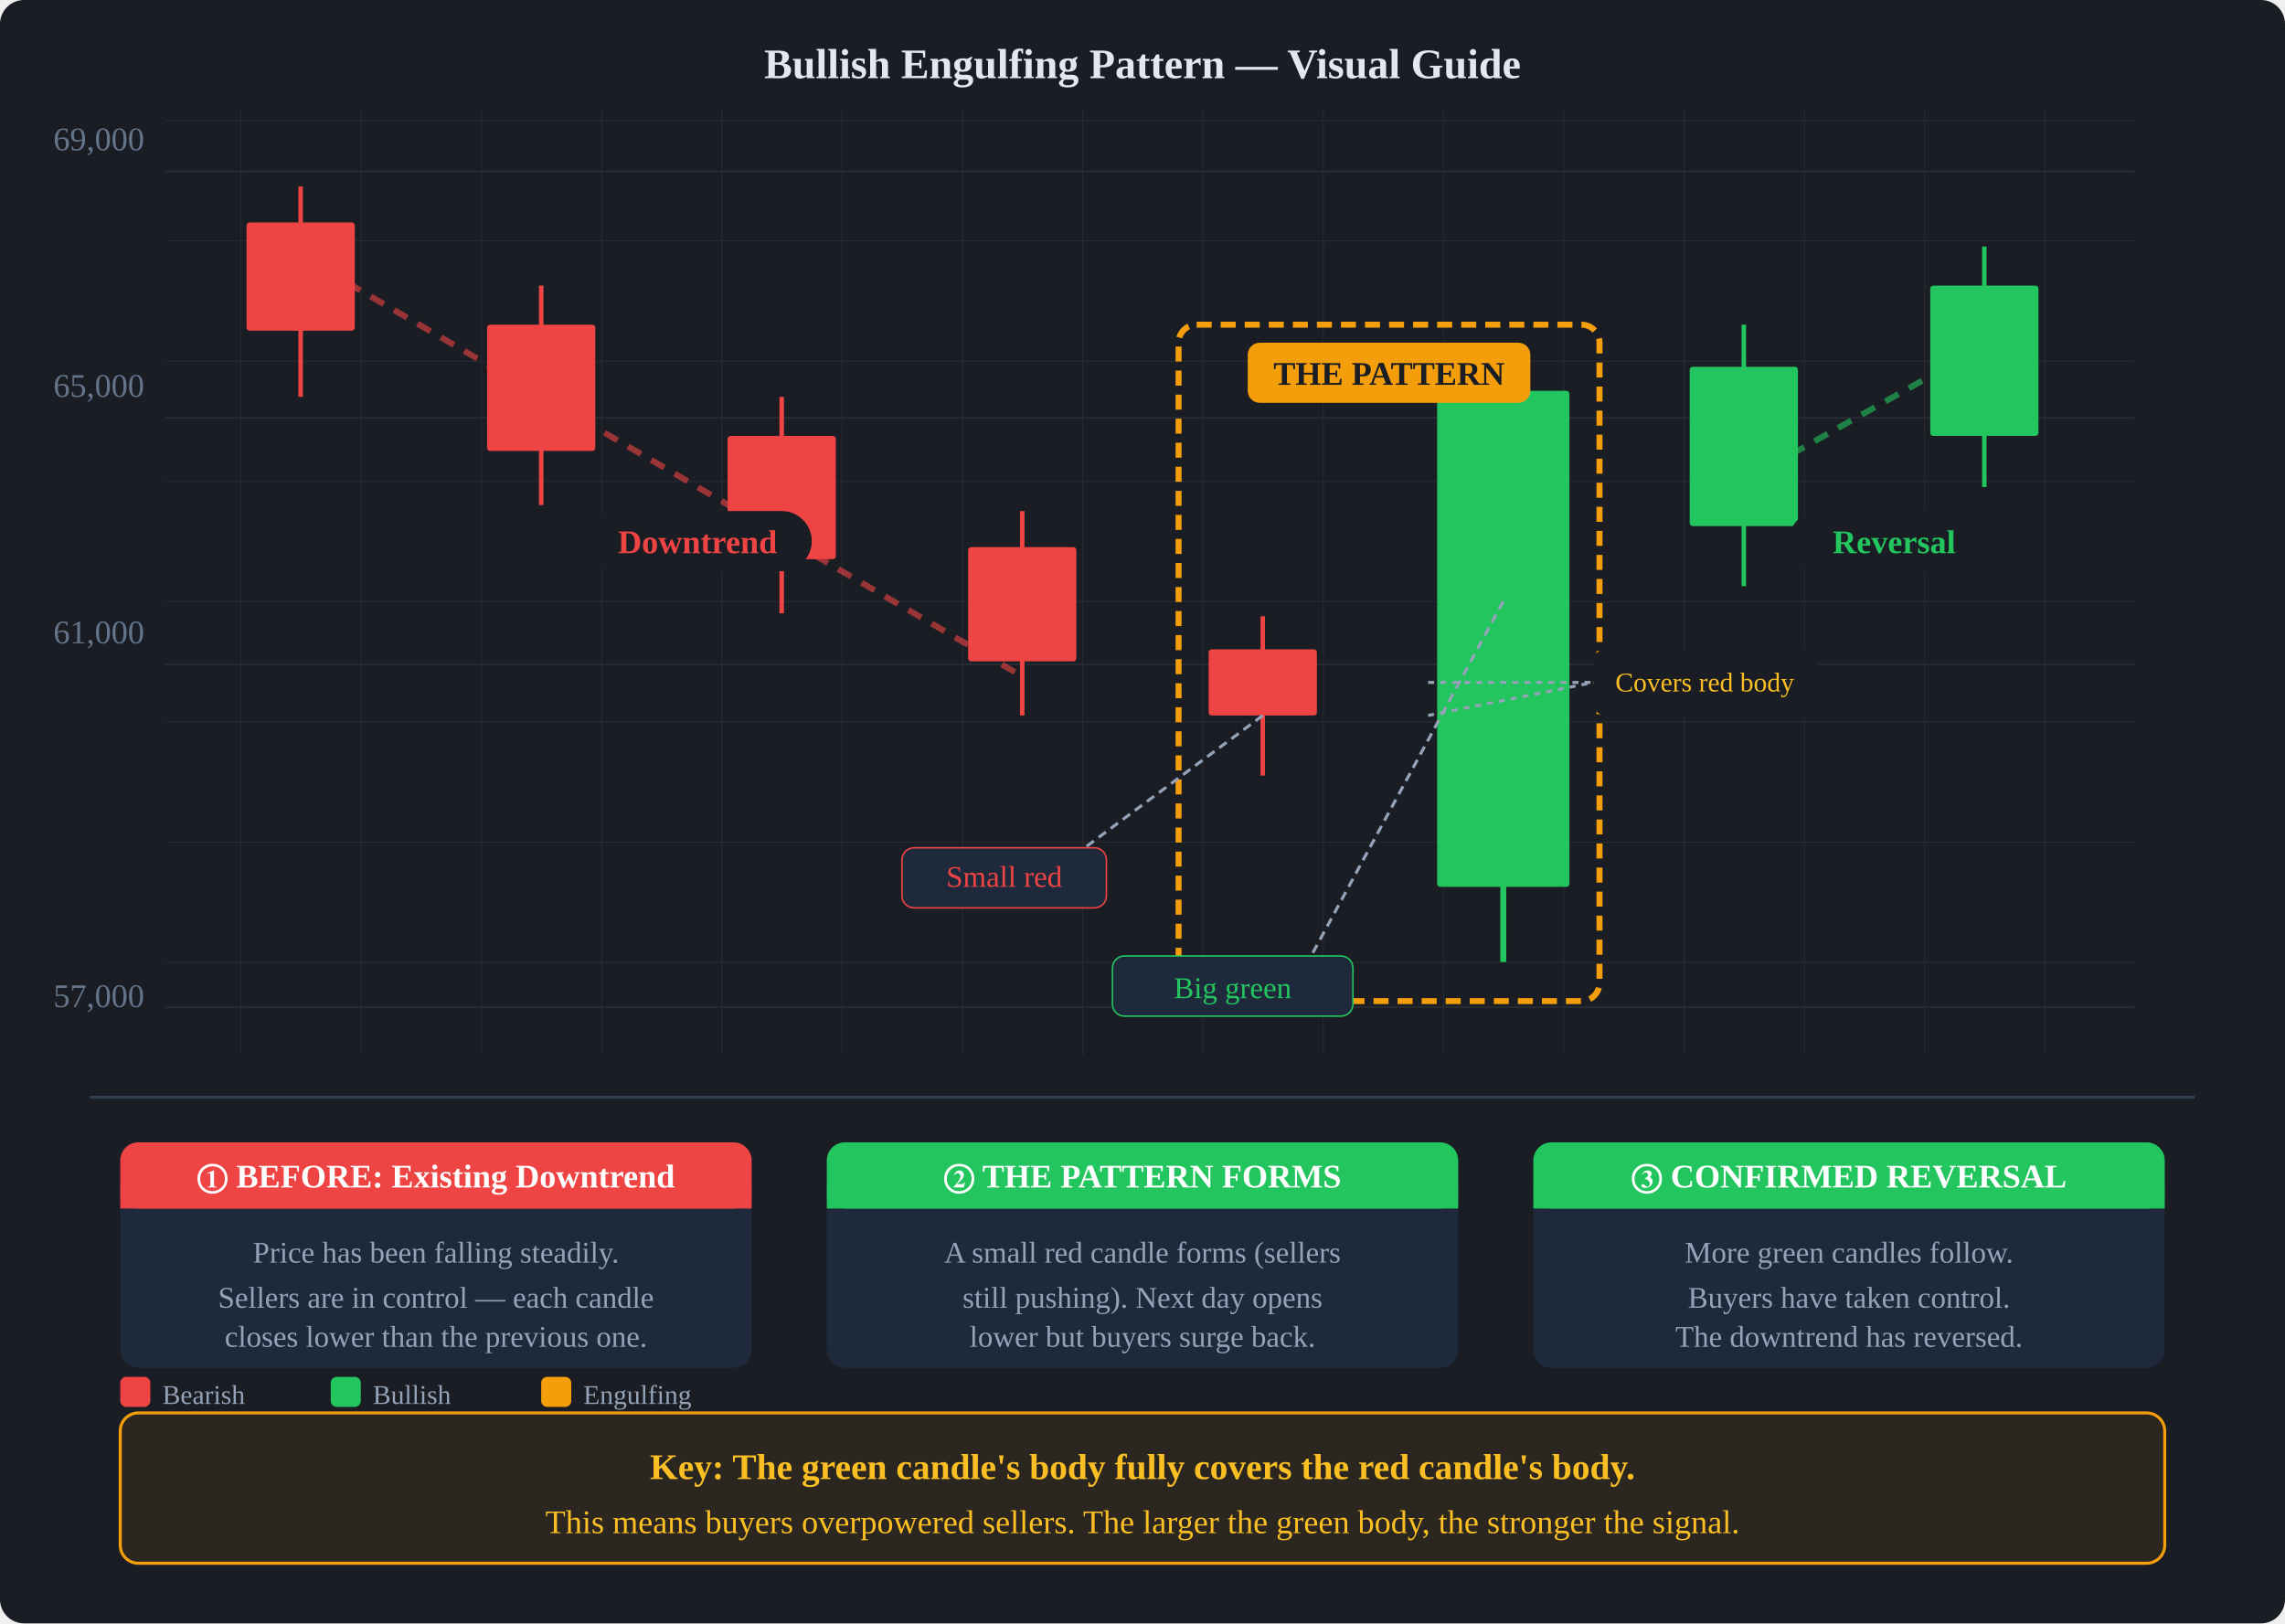
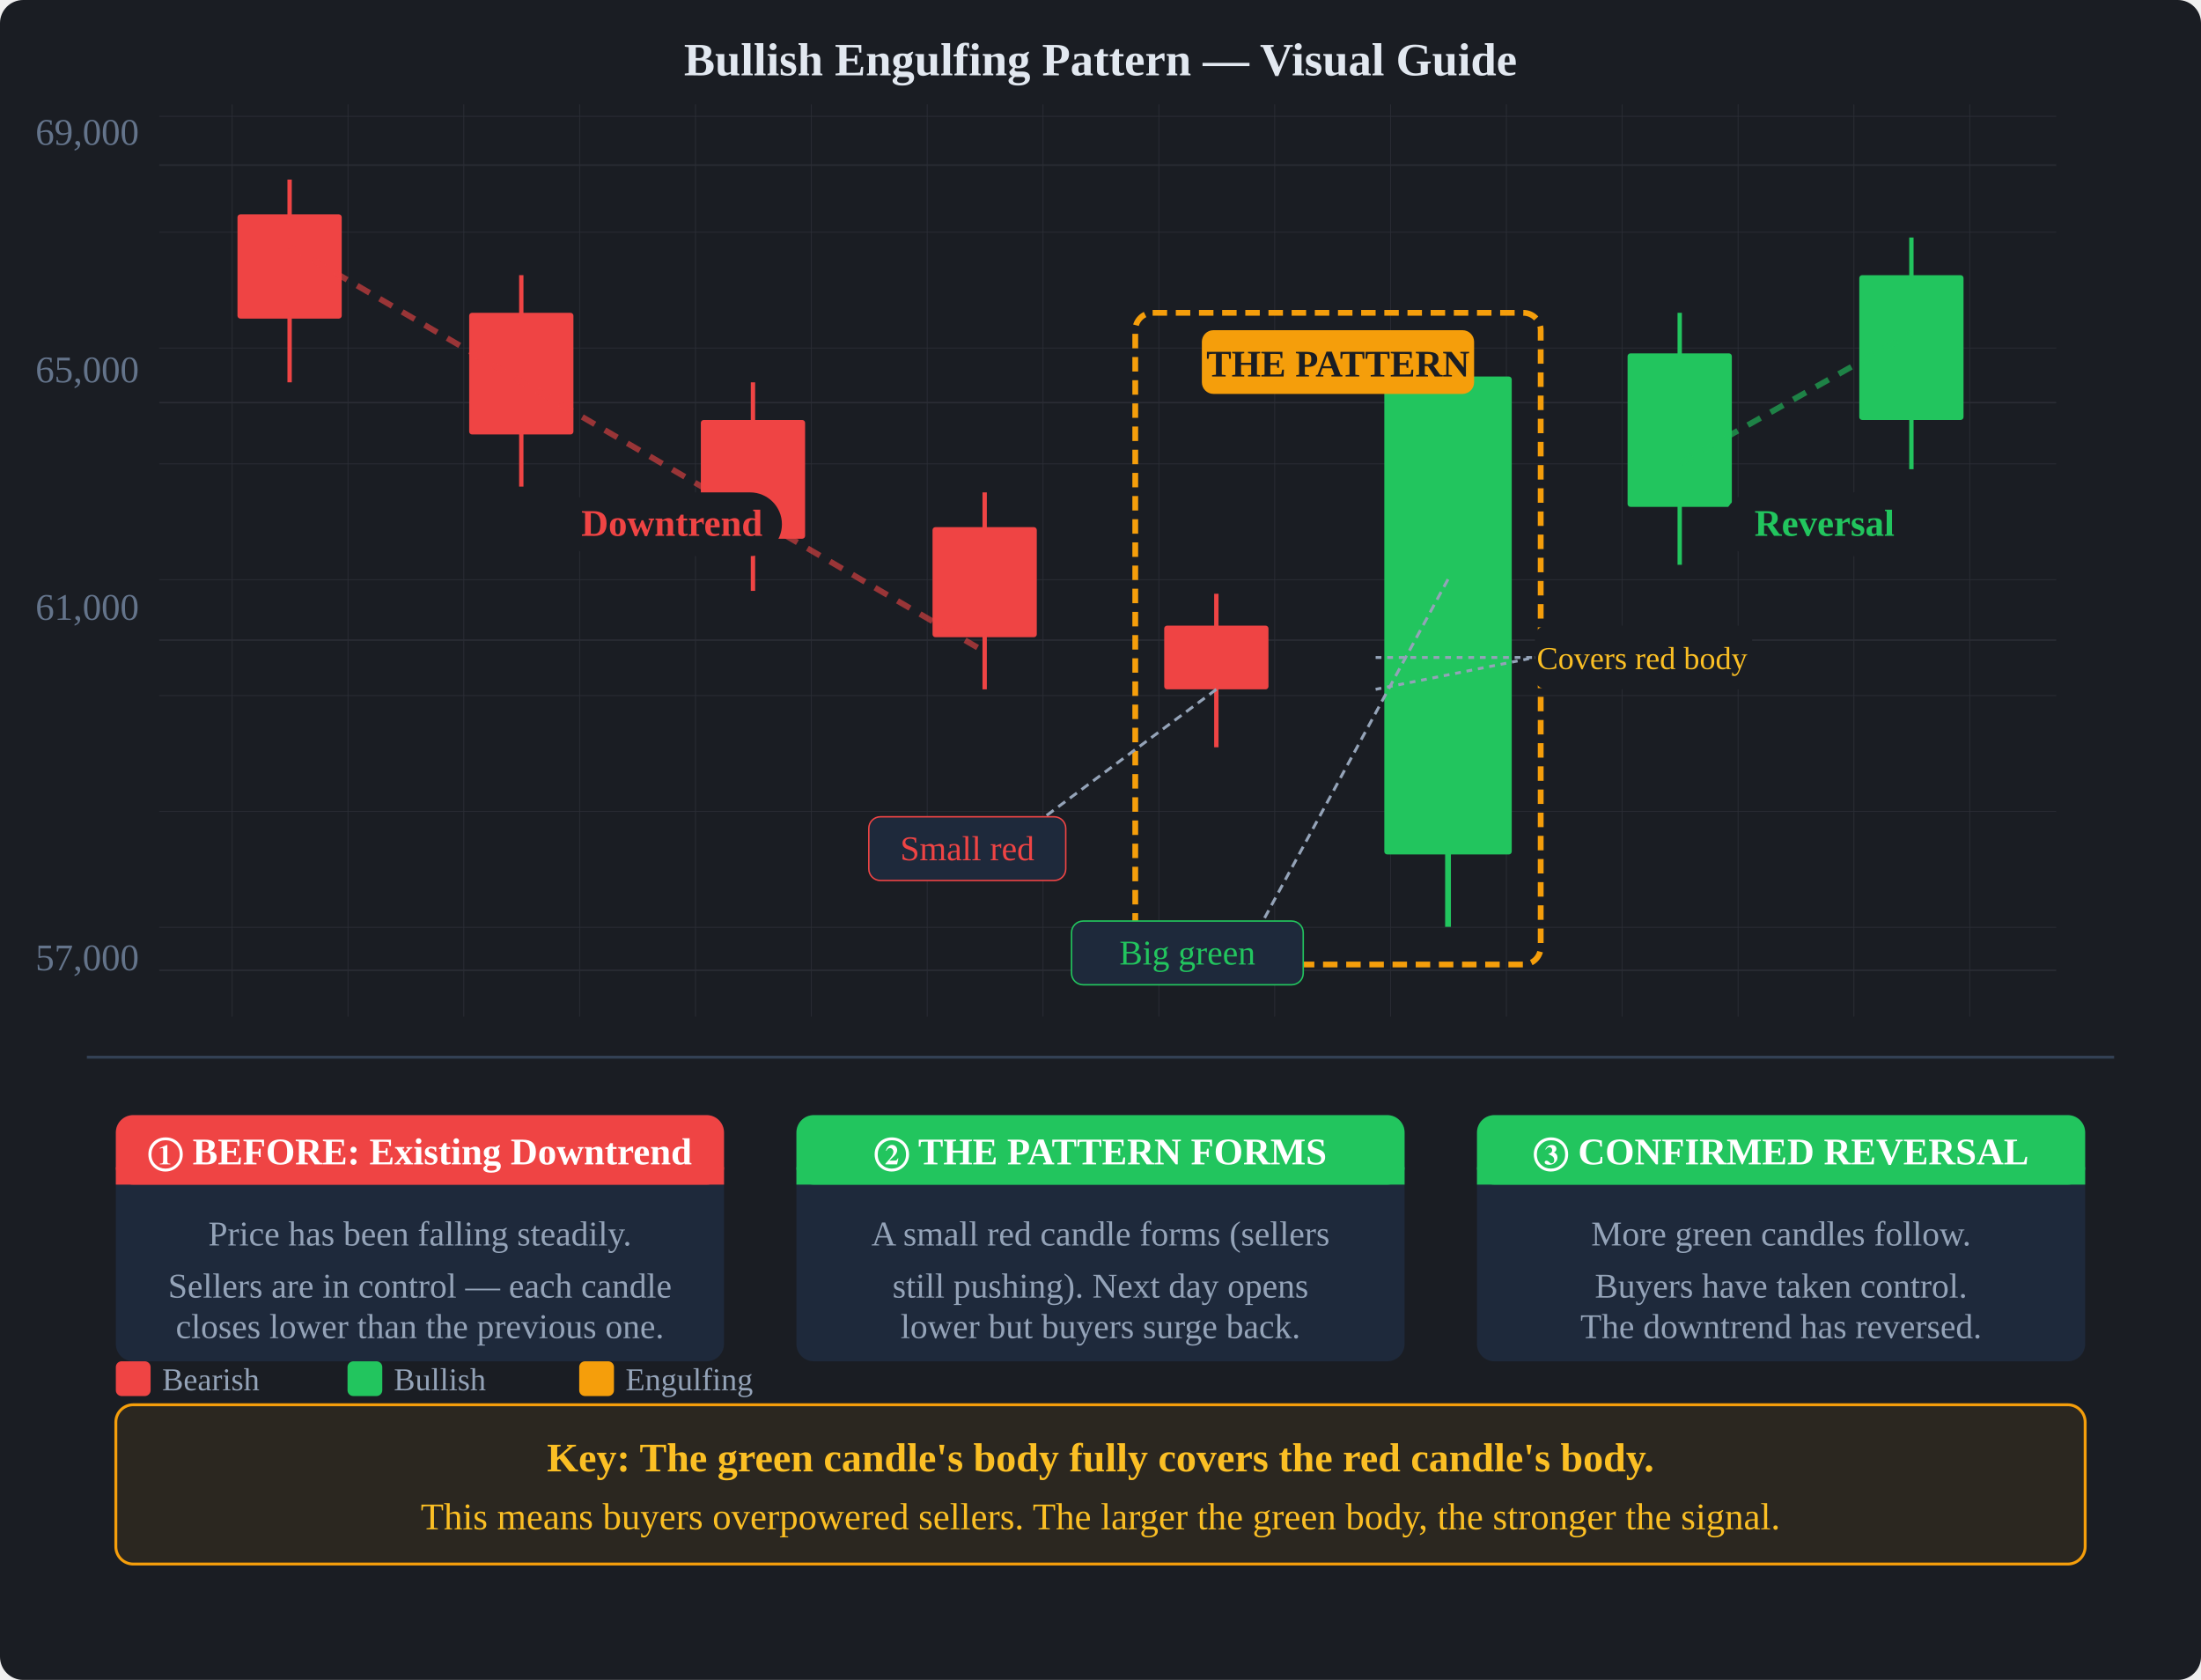
- <svg xmlns="http://www.w3.org/2000/svg" viewBox="0 0 760 540" width="760" height="540">
+ <svg xmlns="http://www.w3.org/2000/svg" viewBox="0 0 760 580" width="760" height="580">
  <defs>
    <pattern id="grid" width="40" height="40" patternUnits="userSpaceOnUse">
      <path d="M40 0L0 0 0 40" fill="none" stroke="#2a2d35" stroke-width="0.5" />
    </pattern>
  </defs>
-   <rect width="760" height="540" fill="#1a1d23" rx="8" />
-   <text x="380" y="26" fill="#e2e8f0" font-size="14" font-weight="700" text-anchor="middle">Bullish Engulfing Pattern — Visual Guide</text>
+   <rect width="760" height="580" fill="#1a1d23" rx="8" />
+   <text x="380" y="26" fill="#e2e8f0" font-size="16" font-weight="700" text-anchor="middle">Bullish Engulfing Pattern — Visual Guide</text>
  <rect x="55" y="36" width="655" height="315" fill="url(#grid)" rx="4" />
-   <text x="48" y="50" fill="#64748b" font-size="11" text-anchor="end">69,000</text>
-   <text x="48" y="132" fill="#64748b" font-size="11" text-anchor="end">65,000</text>
-   <text x="48" y="214" fill="#64748b" font-size="11" text-anchor="end">61,000</text>
-   <text x="48" y="335" fill="#64748b" font-size="11" text-anchor="end">57,000</text>
+   <text x="48" y="50" fill="#64748b" font-size="13" text-anchor="end">69,000</text>
+   <text x="48" y="132" fill="#64748b" font-size="13" text-anchor="end">65,000</text>
+   <text x="48" y="214" fill="#64748b" font-size="13" text-anchor="end">61,000</text>
+   <text x="48" y="335" fill="#64748b" font-size="13" text-anchor="end">57,000</text>
  <line x1="55" y1="57" x2="710" y2="57" stroke="#2a2d35" stroke-width="0.5" />
  <line x1="55" y1="139" x2="710" y2="139" stroke="#2a2d35" stroke-width="0.5" />
  <line x1="55" y1="221" x2="710" y2="221" stroke="#2a2d35" stroke-width="0.5" />
  <line x1="55" y1="335" x2="710" y2="335" stroke="#2a2d35" stroke-width="0.5" />
  <line x1="100" y1="62" x2="100" y2="132" stroke="#ef4444" stroke-width="1.5" />
  <rect x="82" y="74" width="36" height="36" fill="#ef4444" rx="1" />
  <line x1="180" y1="95" x2="180" y2="168" stroke="#ef4444" stroke-width="1.5" />
  <rect x="162" y="108" width="36" height="42" fill="#ef4444" rx="1" />
  <line x1="260" y1="132" x2="260" y2="204" stroke="#ef4444" stroke-width="1.5" />
  <rect x="242" y="145" width="36" height="41" fill="#ef4444" rx="1" />
  <line x1="340" y1="170" x2="340" y2="238" stroke="#ef4444" stroke-width="1.5" />
  <rect x="322" y="182" width="36" height="38" fill="#ef4444" rx="1" />
  <line x1="420" y1="205" x2="420" y2="258" stroke="#ef4444" stroke-width="1.5" />
  <rect x="402" y="216" width="36" height="22" fill="#ef4444" rx="1" />
  <line x1="500" y1="118" x2="500" y2="320" stroke="#22c55e" stroke-width="2" />
  <rect x="478" y="130" width="44" height="165" fill="#22c55e" rx="1" />
  <line x1="580" y1="108" x2="580" y2="195" stroke="#22c55e" stroke-width="1.5" />
  <rect x="562" y="122" width="36" height="53" fill="#22c55e" rx="1" />
  <line x1="660" y1="82" x2="660" y2="162" stroke="#22c55e" stroke-width="1.5" />
  <rect x="642" y="95" width="36" height="50" fill="#22c55e" rx="1" />
  <line x1="100" y1="85" x2="340" y2="225" stroke="#ef4444" stroke-width="2" stroke-dasharray="5,4" opacity="0.6" />
-   <rect x="195" y="170" width="75" height="20" fill="#1a1d23" rx="10" />
-   <text x="232" y="184" fill="#ef4444" font-size="11" font-weight="600" text-anchor="middle">Downtrend</text>
+   <rect x="195" y="170" width="75" height="22" fill="#1a1d23" rx="11" />
+   <text x="232" y="185" fill="#ef4444" font-size="13" font-weight="600" text-anchor="middle">Downtrend</text>
  <rect x="392" y="108" width="140" height="225" fill="none" stroke="#f59e0b" stroke-width="2" stroke-dasharray="5,3" rx="6" />
-   <rect x="415" y="114" width="94" height="20" fill="#f59e0b" rx="4" />
-   <text x="462" y="128" fill="#1a1d23" font-size="11" font-weight="700" text-anchor="middle">THE PATTERN</text>
+   <rect x="415" y="114" width="94" height="22" fill="#f59e0b" rx="4" />
+   <text x="462" y="130" fill="#1a1d23" font-size="13" font-weight="700" text-anchor="middle">THE PATTERN</text>
  <line x1="420" y1="238" x2="350" y2="290" stroke="#94a3b8" stroke-width="1" stroke-dasharray="3,2" />
-   <rect x="300" y="282" width="68" height="20" fill="#1e293b" stroke="#ef4444" stroke-width="0.5" rx="4" />
-   <text x="334" y="295" fill="#ef4444" font-size="10" text-anchor="middle">Small red</text>
+   <rect x="300" y="282" width="68" height="22" fill="#1e293b" stroke="#ef4444" stroke-width="0.5" rx="4" />
+   <text x="334" y="297" fill="#ef4444" font-size="12" text-anchor="middle">Small red</text>
  <line x1="500" y1="200" x2="435" y2="320" stroke="#94a3b8" stroke-width="1" stroke-dasharray="3,2" />
-   <rect x="370" y="318" width="80" height="20" fill="#1e293b" stroke="#22c55e" stroke-width="0.5" rx="4" />
-   <text x="410" y="332" fill="#22c55e" font-size="10" text-anchor="middle">Big green</text>
+   <rect x="370" y="318" width="80" height="22" fill="#1e293b" stroke="#22c55e" stroke-width="0.5" rx="4" />
+   <text x="410" y="333" fill="#22c55e" font-size="12" text-anchor="middle">Big green</text>
  <rect x="530" y="216" width="75" height="22" fill="#1a1d23" rx="4" />
-   <text x="567" y="230" fill="#fbbf24" font-size="9" text-anchor="middle">Covers red body</text>
+   <text x="567" y="231" fill="#fbbf24" font-size="11" text-anchor="middle">Covers red body</text>
  <line x1="475" y1="227" x2="530" y2="227" stroke="#94a3b8" stroke-width="1" stroke-dasharray="2,2" />
  <line x1="475" y1="238" x2="530" y2="227" stroke="#94a3b8" stroke-width="1" stroke-dasharray="2,2" />
  <line x1="580" y1="160" x2="660" y2="115" stroke="#22c55e" stroke-width="2" stroke-dasharray="5,4" opacity="0.6" />
-   <rect x="595" y="170" width="70" height="20" fill="#1a1d23" rx="10" />
-   <text x="630" y="184" fill="#22c55e" font-size="11" font-weight="600" text-anchor="middle">Reversal</text>
+   <rect x="595" y="170" width="70" height="22" fill="#1a1d23" rx="11" />
+   <text x="630" y="185" fill="#22c55e" font-size="13" font-weight="600" text-anchor="middle">Reversal</text>
  <line x1="30" y1="365" x2="730" y2="365" stroke="#334155" stroke-width="1" />
-   <rect x="40" y="380" width="210" height="75" fill="#1e293b" rx="6" />
-   <rect x="40" y="380" width="210" height="22" fill="#ef4444" rx="6" />
-   <rect x="40" y="396" width="210" height="6" fill="#ef4444" />
-   <text x="145" y="395" fill="#fff" font-size="11" font-weight="700" text-anchor="middle">① BEFORE: Existing Downtrend</text>
-   <text x="145" y="420" fill="#94a3b8" font-size="10" text-anchor="middle">Price has been falling steadily.</text>
-   <text x="145" y="435" fill="#94a3b8" font-size="10" text-anchor="middle">Sellers are in control — each candle</text>
-   <text x="145" y="448" fill="#94a3b8" font-size="10" text-anchor="middle">closes lower than the previous one.</text>
-   <rect x="275" y="380" width="210" height="75" fill="#1e293b" rx="6" />
-   <rect x="275" y="380" width="210" height="22" fill="#22c55e" rx="6" />
-   <rect x="275" y="396" width="210" height="6" fill="#22c55e" />
-   <text x="380" y="395" fill="#fff" font-size="11" font-weight="700" text-anchor="middle">② THE PATTERN FORMS</text>
-   <text x="380" y="420" fill="#94a3b8" font-size="10" text-anchor="middle">A small red candle forms (sellers</text>
-   <text x="380" y="435" fill="#94a3b8" font-size="10" text-anchor="middle">still pushing). Next day opens</text>
-   <text x="380" y="448" fill="#94a3b8" font-size="10" text-anchor="middle">lower but buyers surge back.</text>
-   <rect x="510" y="380" width="210" height="75" fill="#1e293b" rx="6" />
-   <rect x="510" y="380" width="210" height="22" fill="#22c55e" rx="6" />
-   <rect x="510" y="396" width="210" height="6" fill="#22c55e" />
-   <text x="615" y="395" fill="#fff" font-size="11" font-weight="700" text-anchor="middle">③ CONFIRMED REVERSAL</text>
-   <text x="615" y="420" fill="#94a3b8" font-size="10" text-anchor="middle">More green candles follow.</text>
-   <text x="615" y="435" fill="#94a3b8" font-size="10" text-anchor="middle">Buyers have taken control.</text>
-   <text x="615" y="448" fill="#94a3b8" font-size="10" text-anchor="middle">The downtrend has reversed.</text>
-   <rect x="40" y="470" width="680" height="50" fill="#f59e0b" fill-opacity="0.08" stroke="#f59e0b" stroke-width="1" rx="6" />
-   <text x="380" y="492" fill="#fbbf24" font-size="12" font-weight="600" text-anchor="middle">Key: The green candle's body fully covers the red candle's body.</text>
-   <text x="380" y="510" fill="#fbbf24" font-size="11" text-anchor="middle">This means buyers overpowered sellers. The larger the green body, the stronger the signal.</text>
-   <rect x="40" y="458" width="10" height="10" fill="#ef4444" rx="2" />
-   <text x="54" y="467" fill="#94a3b8" font-size="9">Bearish</text>
-   <rect x="110" y="458" width="10" height="10" fill="#22c55e" rx="2" />
-   <text x="124" y="467" fill="#94a3b8" font-size="9">Bullish</text>
-   <rect x="180" y="458" width="10" height="10" fill="#f59e0b" rx="2" />
-   <text x="194" y="467" fill="#94a3b8" font-size="9">Engulfing</text>
+   <rect x="40" y="385" width="210" height="85" fill="#1e293b" rx="6" />
+   <rect x="40" y="385" width="210" height="24" fill="#ef4444" rx="6" />
+   <rect x="40" y="403" width="210" height="6" fill="#ef4444" />
+   <text x="145" y="402" fill="#fff" font-size="13" font-weight="700" text-anchor="middle">① BEFORE: Existing Downtrend</text>
+   <text x="145" y="430" fill="#94a3b8" font-size="12" text-anchor="middle">Price has been falling steadily.</text>
+   <text x="145" y="448" fill="#94a3b8" font-size="12" text-anchor="middle">Sellers are in control — each candle</text>
+   <text x="145" y="462" fill="#94a3b8" font-size="12" text-anchor="middle">closes lower than the previous one.</text>
+   <rect x="275" y="385" width="210" height="85" fill="#1e293b" rx="6" />
+   <rect x="275" y="385" width="210" height="24" fill="#22c55e" rx="6" />
+   <rect x="275" y="403" width="210" height="6" fill="#22c55e" />
+   <text x="380" y="402" fill="#fff" font-size="13" font-weight="700" text-anchor="middle">② THE PATTERN FORMS</text>
+   <text x="380" y="430" fill="#94a3b8" font-size="12" text-anchor="middle">A small red candle forms (sellers</text>
+   <text x="380" y="448" fill="#94a3b8" font-size="12" text-anchor="middle">still pushing). Next day opens</text>
+   <text x="380" y="462" fill="#94a3b8" font-size="12" text-anchor="middle">lower but buyers surge back.</text>
+   <rect x="510" y="385" width="210" height="85" fill="#1e293b" rx="6" />
+   <rect x="510" y="385" width="210" height="24" fill="#22c55e" rx="6" />
+   <rect x="510" y="403" width="210" height="6" fill="#22c55e" />
+   <text x="615" y="402" fill="#fff" font-size="13" font-weight="700" text-anchor="middle">③ CONFIRMED REVERSAL</text>
+   <text x="615" y="430" fill="#94a3b8" font-size="12" text-anchor="middle">More green candles follow.</text>
+   <text x="615" y="448" fill="#94a3b8" font-size="12" text-anchor="middle">Buyers have taken control.</text>
+   <text x="615" y="462" fill="#94a3b8" font-size="12" text-anchor="middle">The downtrend has reversed.</text>
+   <rect x="40" y="485" width="680" height="55" fill="#f59e0b" fill-opacity="0.08" stroke="#f59e0b" stroke-width="1" rx="6" />
+   <text x="380" y="508" fill="#fbbf24" font-size="14" font-weight="600" text-anchor="middle">Key: The green candle's body fully covers the red candle's body.</text>
+   <text x="380" y="528" fill="#fbbf24" font-size="13" text-anchor="middle">This means buyers overpowered sellers. The larger the green body, the stronger the signal.</text>
+   <rect x="40" y="470" width="12" height="12" fill="#ef4444" rx="2" />
+   <text x="56" y="480" fill="#94a3b8" font-size="11">Bearish</text>
+   <rect x="120" y="470" width="12" height="12" fill="#22c55e" rx="2" />
+   <text x="136" y="480" fill="#94a3b8" font-size="11">Bullish</text>
+   <rect x="200" y="470" width="12" height="12" fill="#f59e0b" rx="2" />
+   <text x="216" y="480" fill="#94a3b8" font-size="11">Engulfing</text>
</svg>
